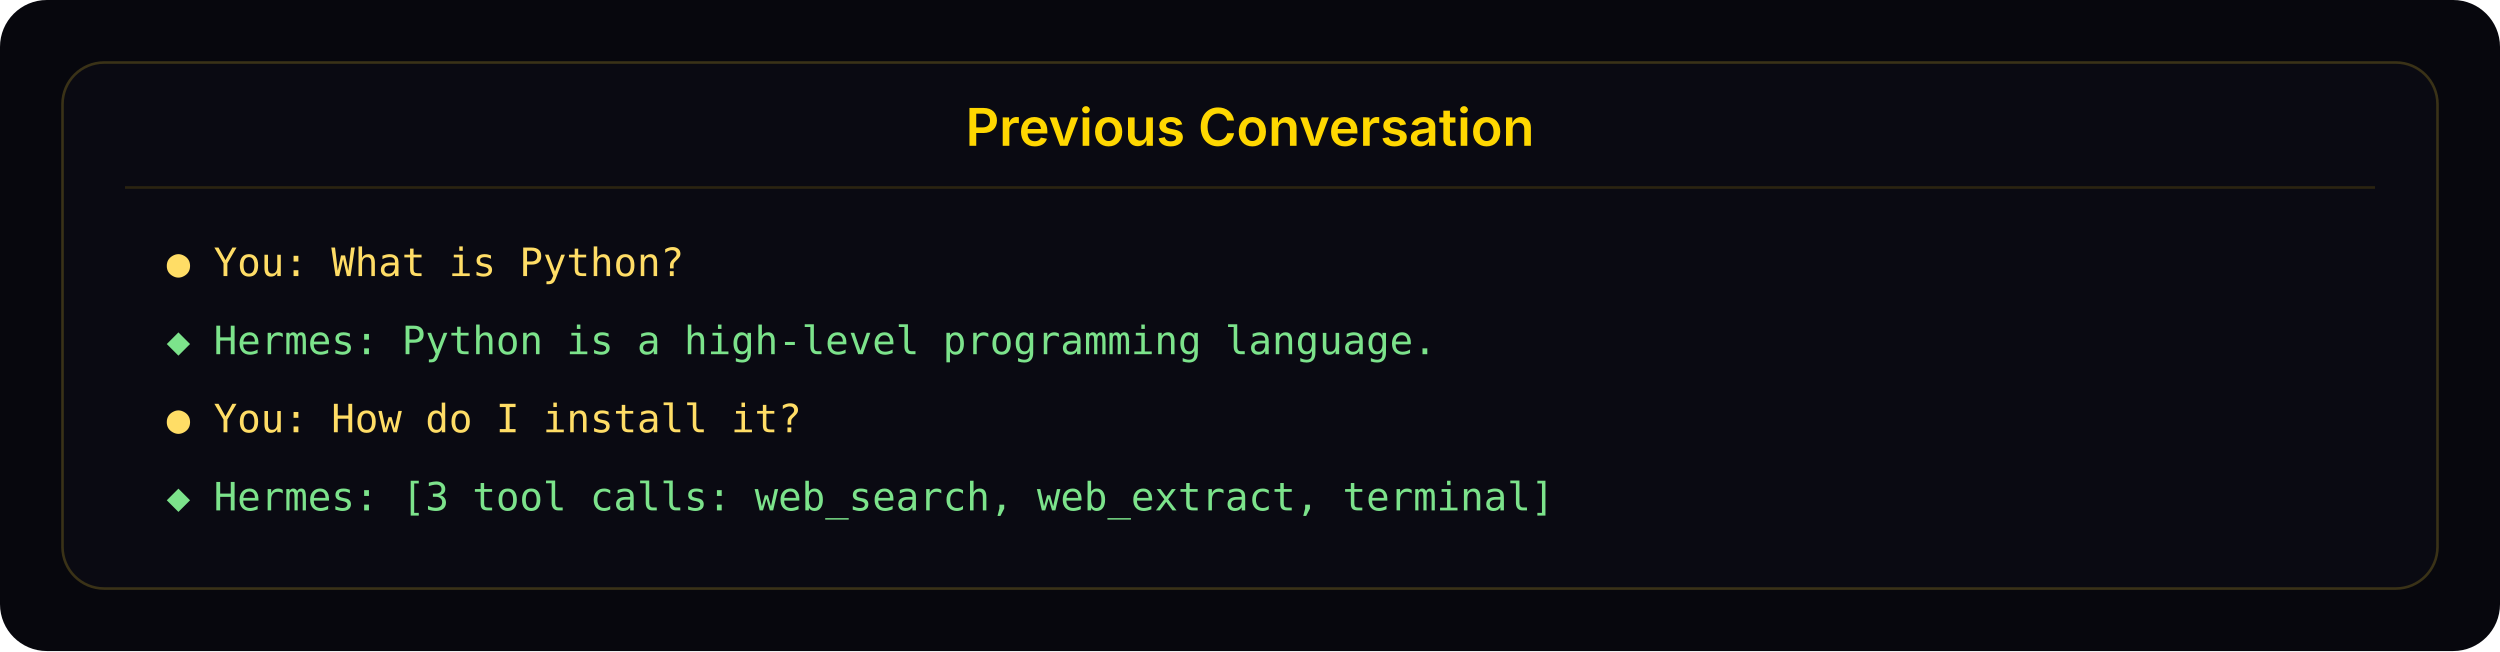
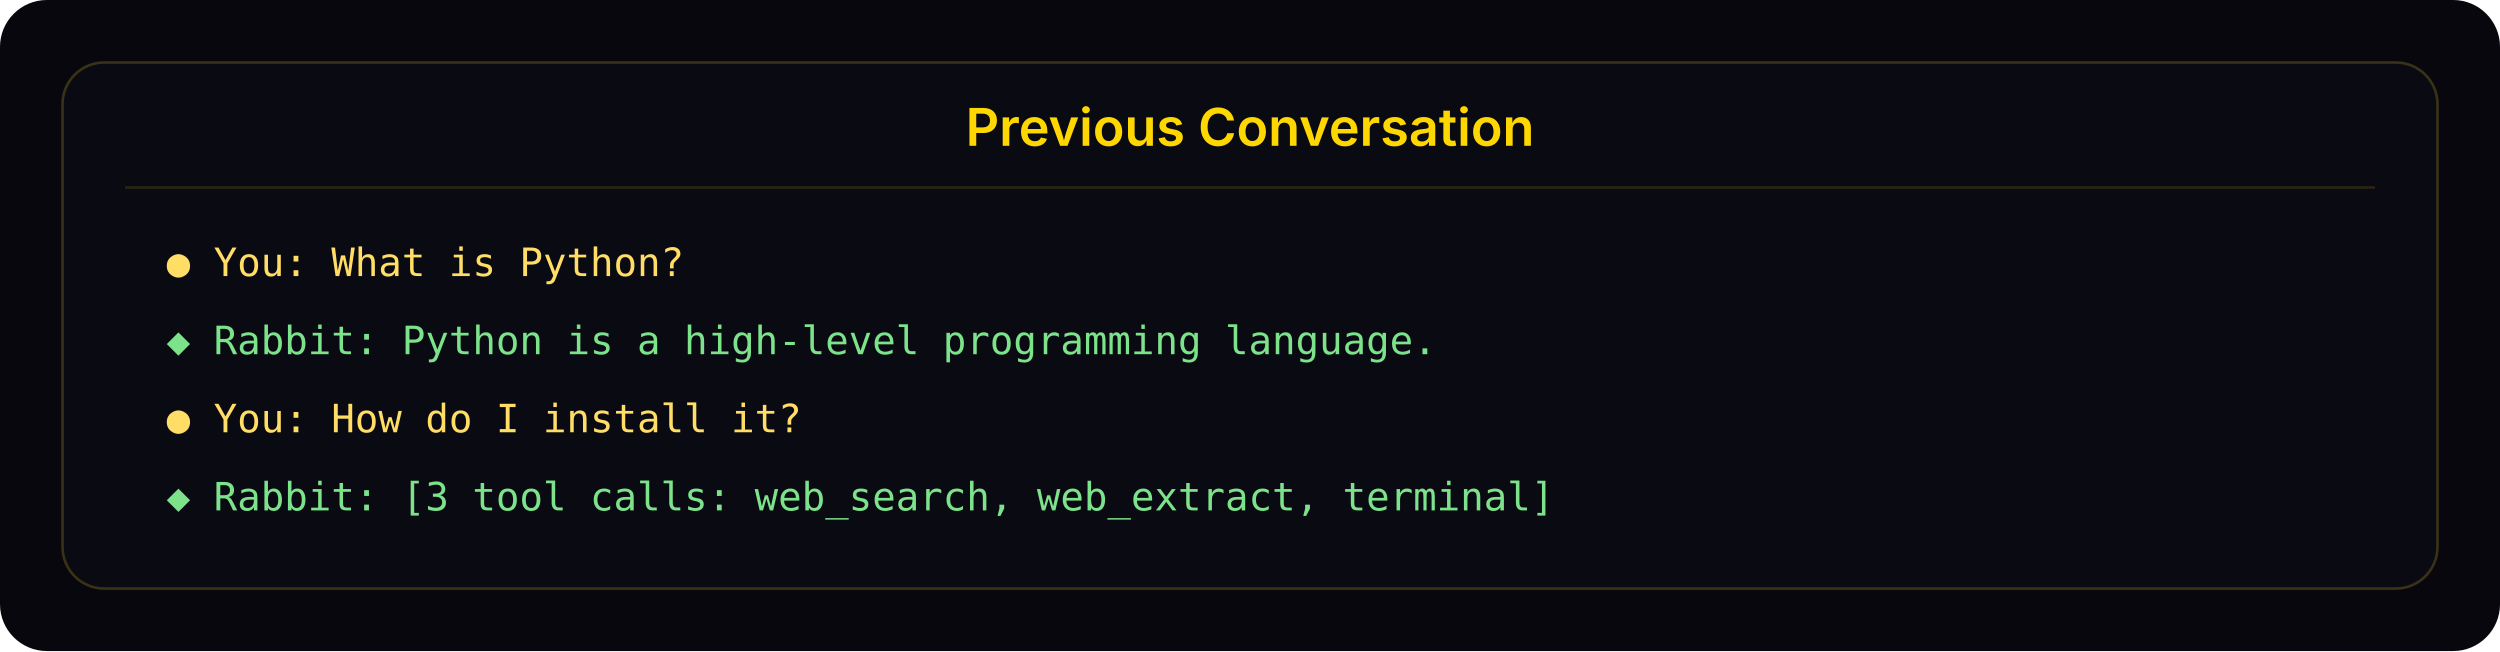
<svg xmlns="http://www.w3.org/2000/svg" width="960" height="250" viewBox="0 0 960 250" role="img" aria-labelledby="title desc">
  <rect width="960" height="250" rx="18" fill="#07070d" />
  <rect x="24" y="24" width="912" height="202" rx="16" fill="#0a0a12" stroke="#3a3217" />
  <text x="480" y="56" text-anchor="middle" fill="#ffd700" font-family="Inter, sans-serif" font-size="20" font-weight="600">Previous Conversation</text>
  <line x1="48" y1="72" x2="912" y2="72" stroke="#2b2410" />
  <text x="64" y="106" fill="#ffdd66" font-family="JetBrains Mono, monospace" font-size="15">● You: What is Python?</text>
-   <text x="64" y="136" fill="#7ce38b" font-family="JetBrains Mono, monospace" font-size="15">◆ Hermes: Python is a high-level programming language.</text>
+   <text x="64" y="136" fill="#7ce38b" font-family="JetBrains Mono, monospace" font-size="15">◆ Rabbit: Python is a high-level programming language.</text>
  <text x="64" y="166" fill="#ffdd66" font-family="JetBrains Mono, monospace" font-size="15">● You: How do I install it?</text>
-   <text x="64" y="196" fill="#7ce38b" font-family="JetBrains Mono, monospace" font-size="15">◆ Hermes: [3 tool calls: web_search, web_extract, terminal]</text>
+   <text x="64" y="196" fill="#7ce38b" font-family="JetBrains Mono, monospace" font-size="15">◆ Rabbit: [3 tool calls: web_search, web_extract, terminal]</text>
</svg>
